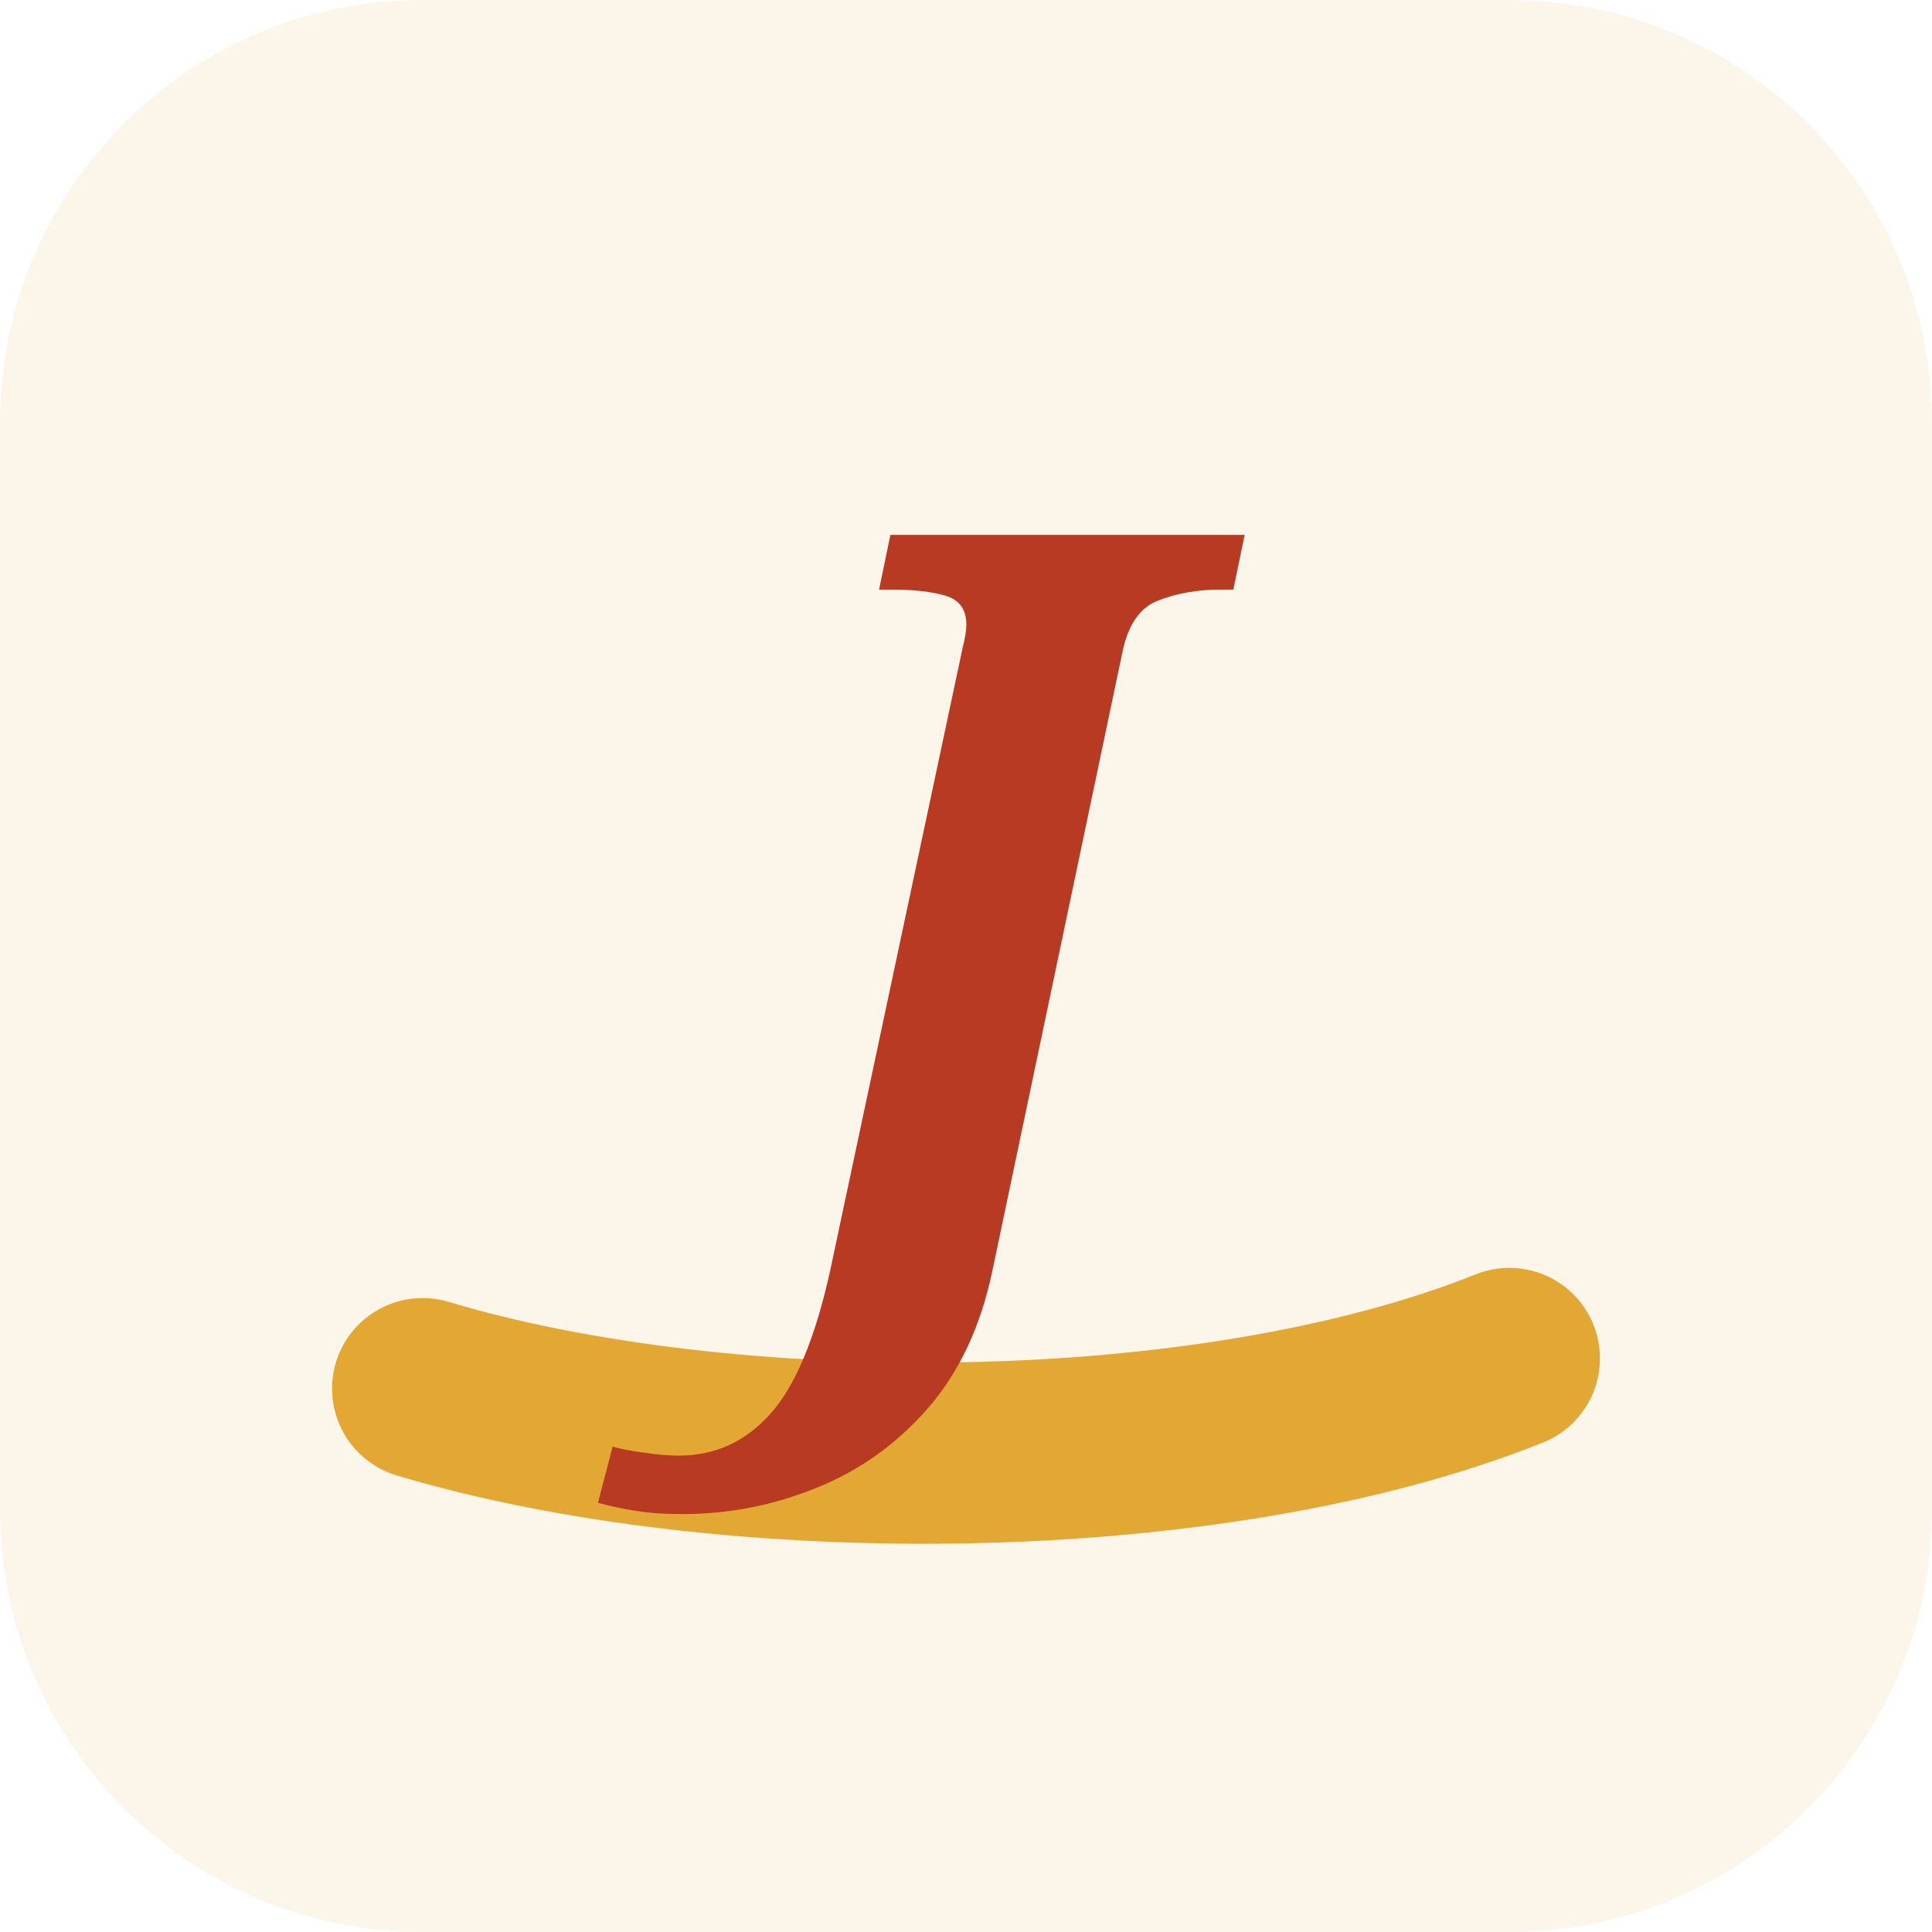
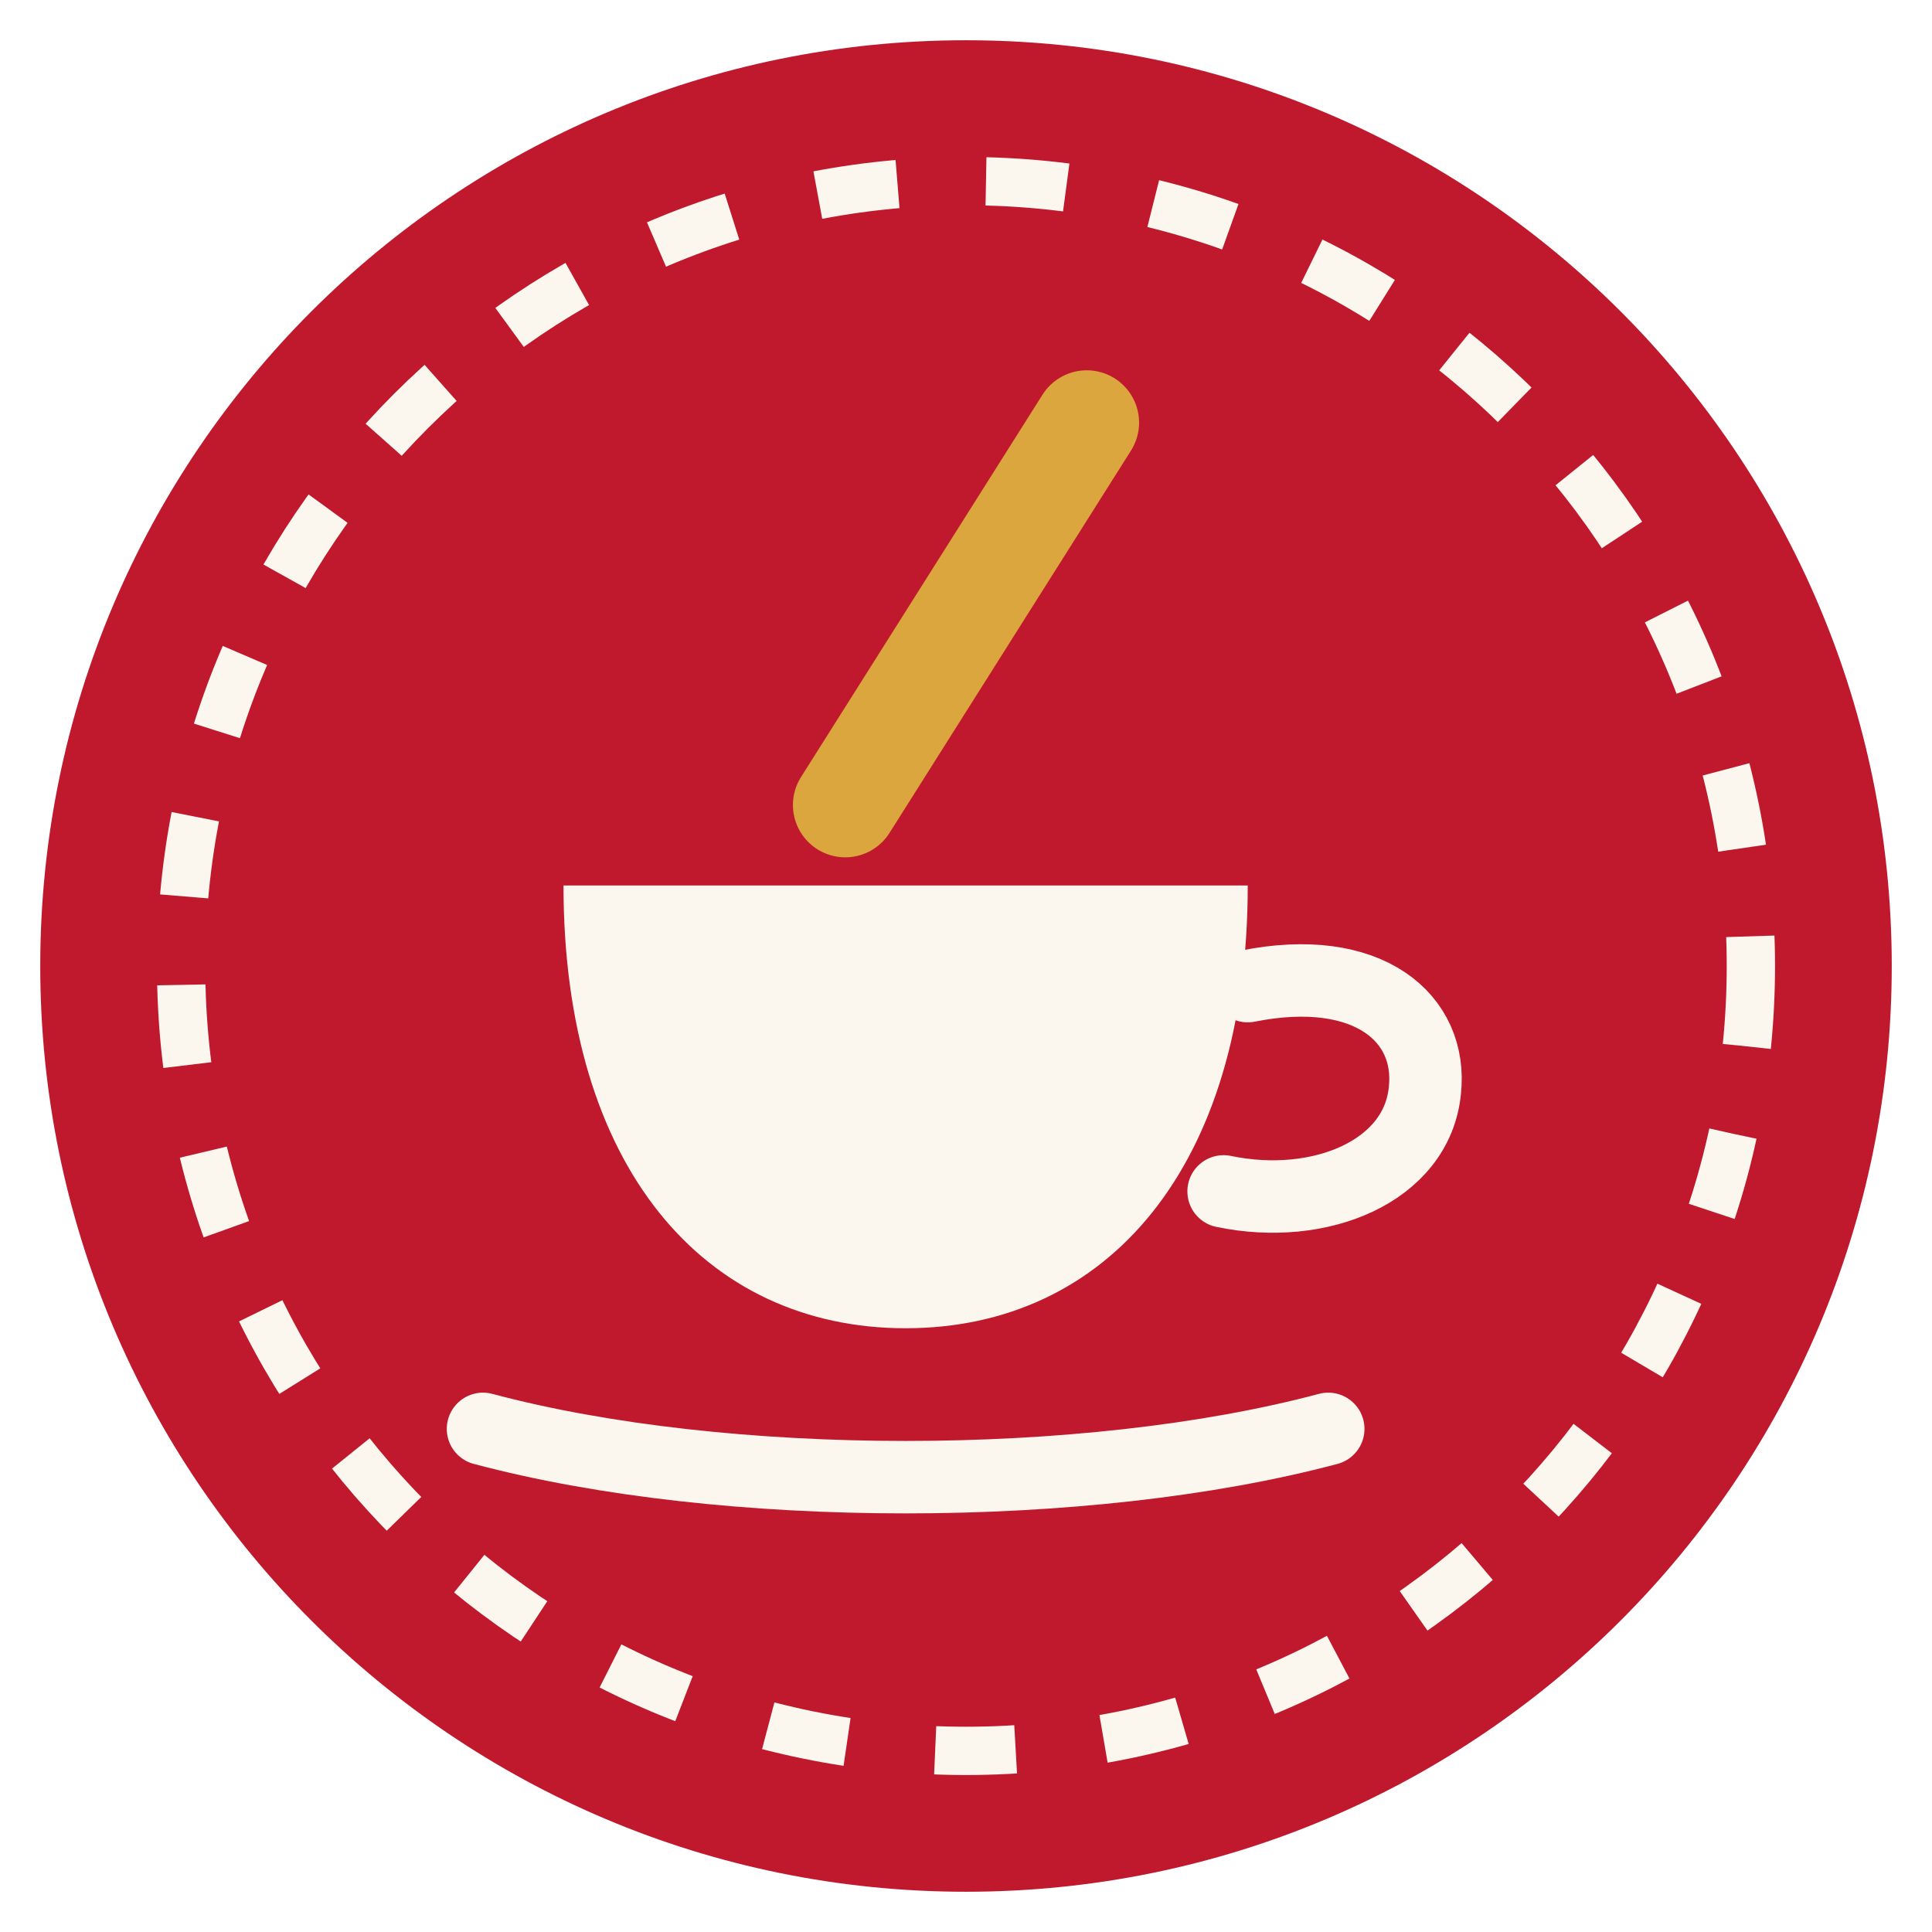
- <svg xmlns="http://www.w3.org/2000/svg" viewBox="0 0 64 64">
-   <rect width="64" height="64" rx="14" fill="#fbf5ea" />
-   <path d="M14 46c10 3 26 3 36-1" stroke="#e3a733" stroke-width="6" stroke-linecap="round" fill="none" />
-   <text x="32" y="42" text-anchor="middle" font-family="Georgia,serif" font-style="italic" font-weight="700" font-size="34" fill="#b93a22">J</text>
+ <svg xmlns="http://www.w3.org/2000/svg" viewBox="0 0 48 48">
+   <circle cx="24" cy="24" r="23" fill="#c0182d" />
+   <circle cx="24" cy="24" r="19.5" fill="none" stroke="#fbf7ef" stroke-width="1.2" stroke-dasharray="2 2.2" />
+   <path d="M14 22h17c0 7-3.5 11-8.5 11S14 29 14 22Z" fill="#fbf7ef" />
+   <path d="M31 24.5c3-.6 4.6.8 4.4 2.6-.2 2-2.6 3-5 2.5" fill="none" stroke="#fbf7ef" stroke-width="1.8" stroke-linecap="round" />
+   <path d="M12 35.5c6 1.6 15 1.6 21 0" fill="none" stroke="#fbf7ef" stroke-width="1.8" stroke-linecap="round" />
+   <path d="m27 10.5-6 9.5" stroke="#dca63e" stroke-width="2.6" stroke-linecap="round" />
</svg>
